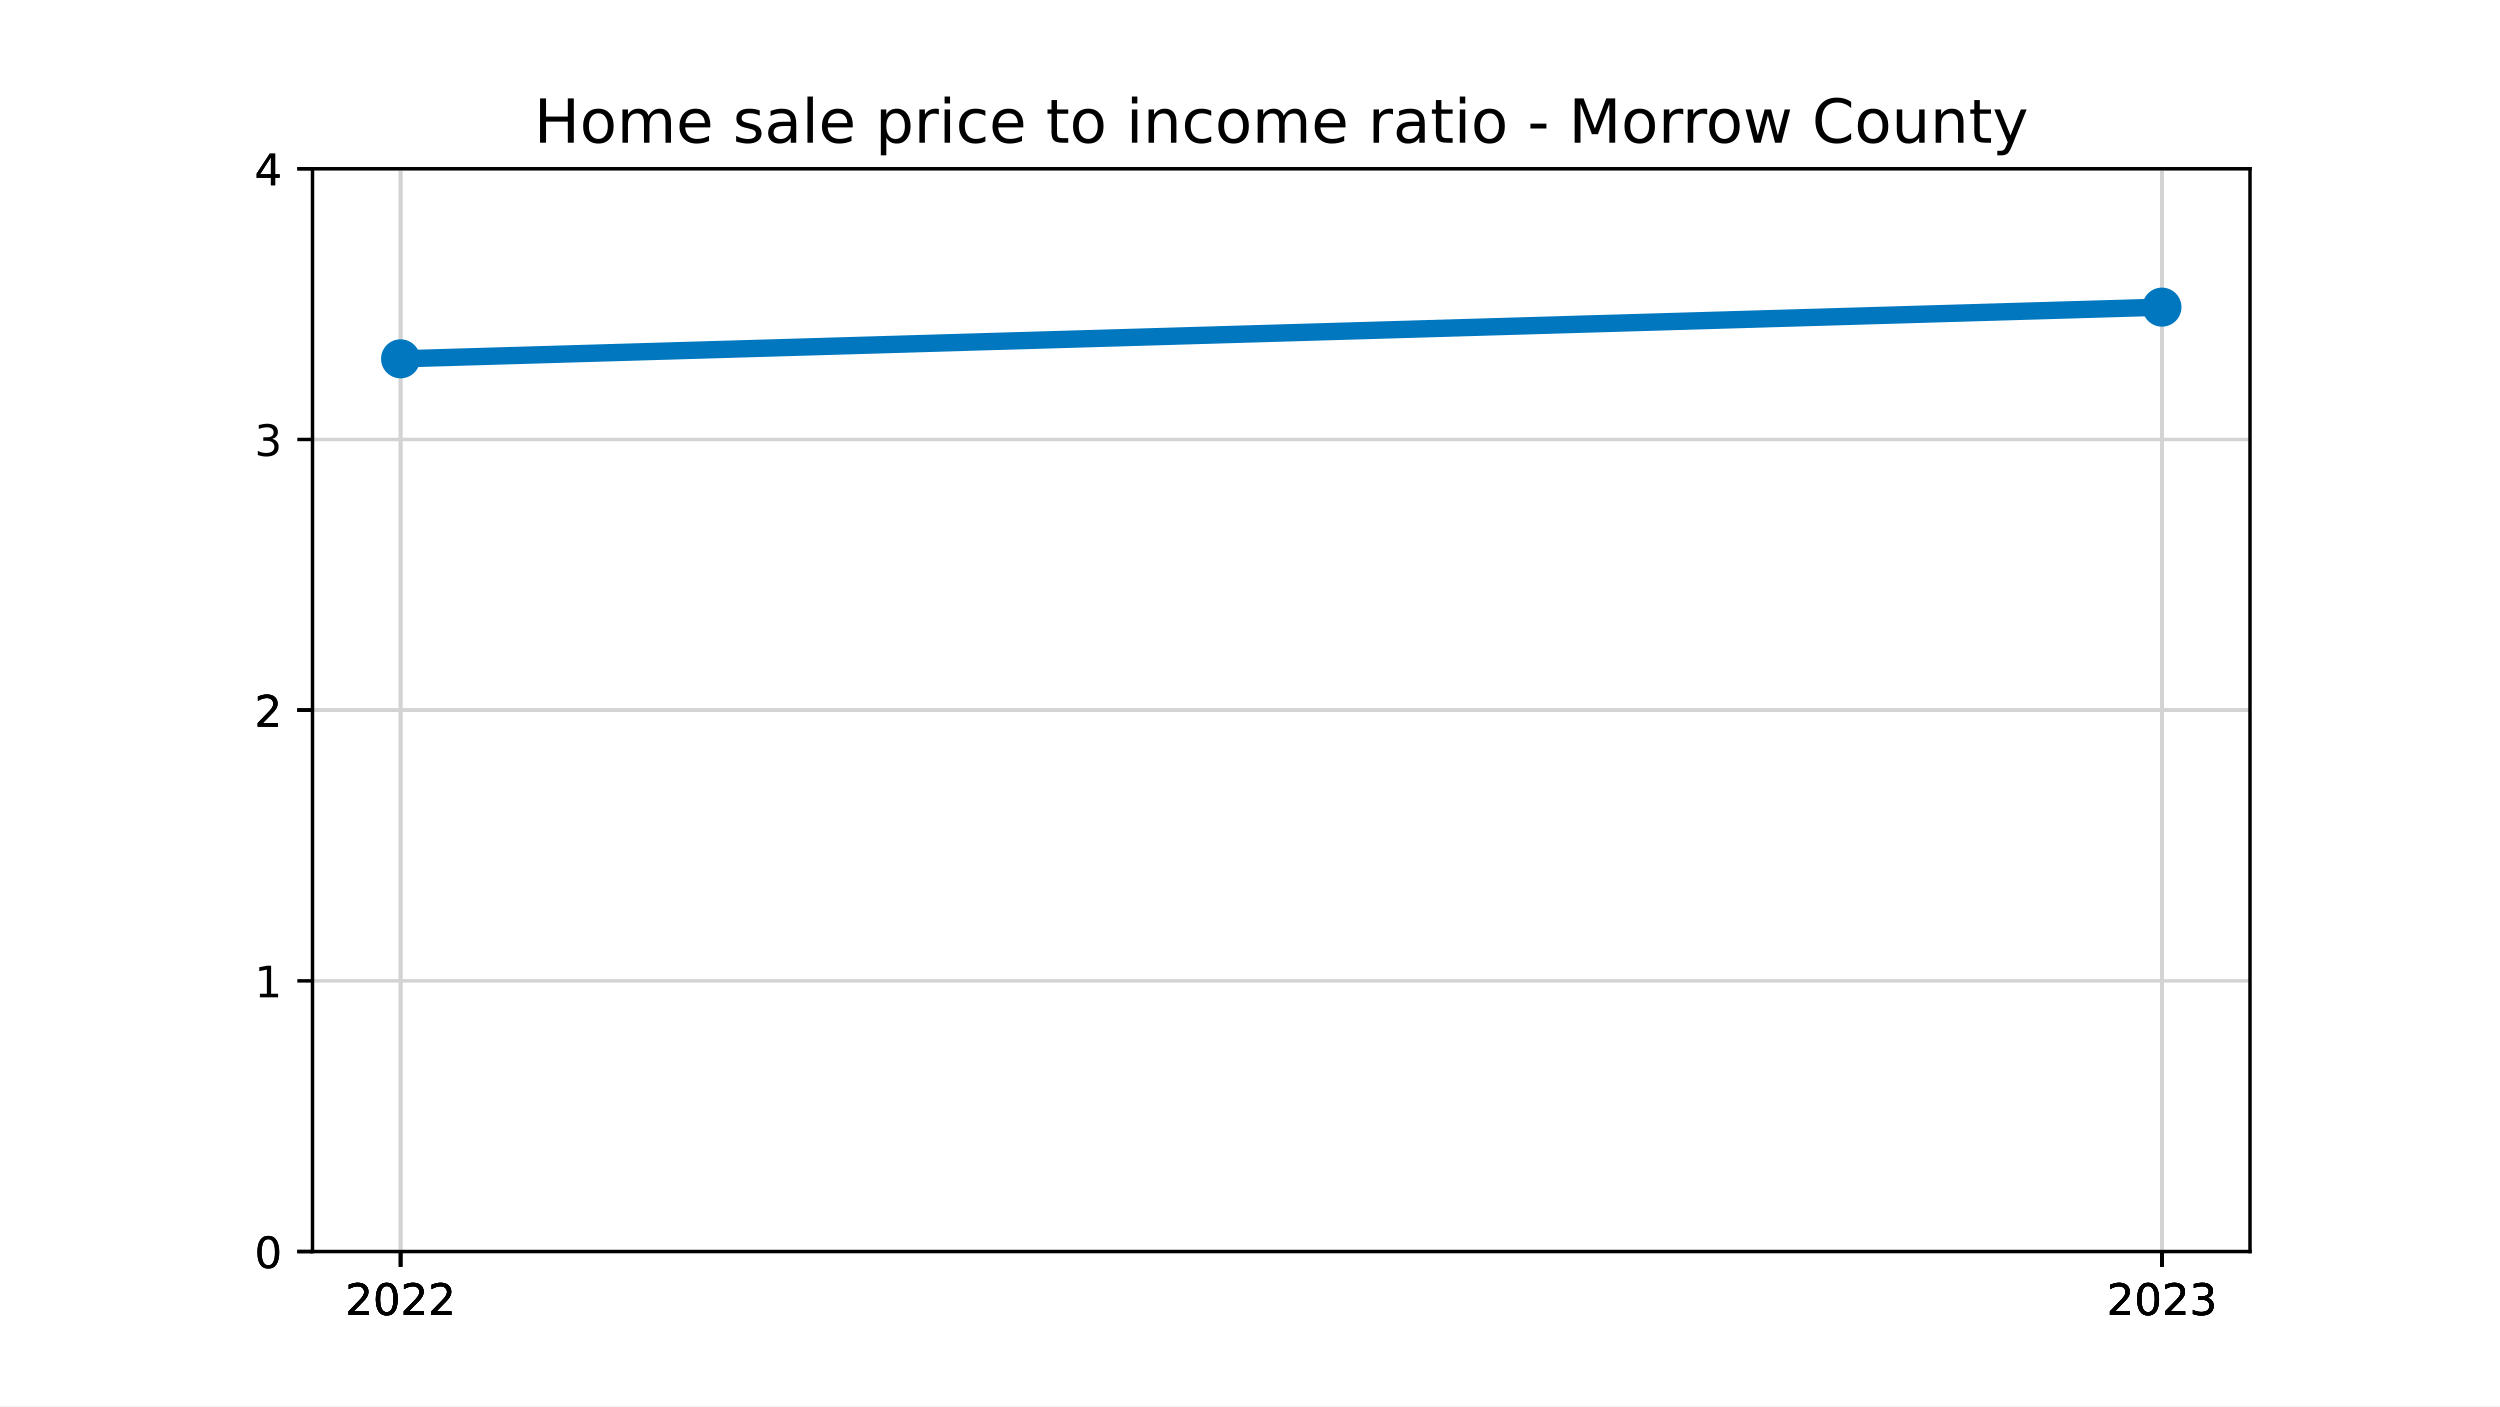
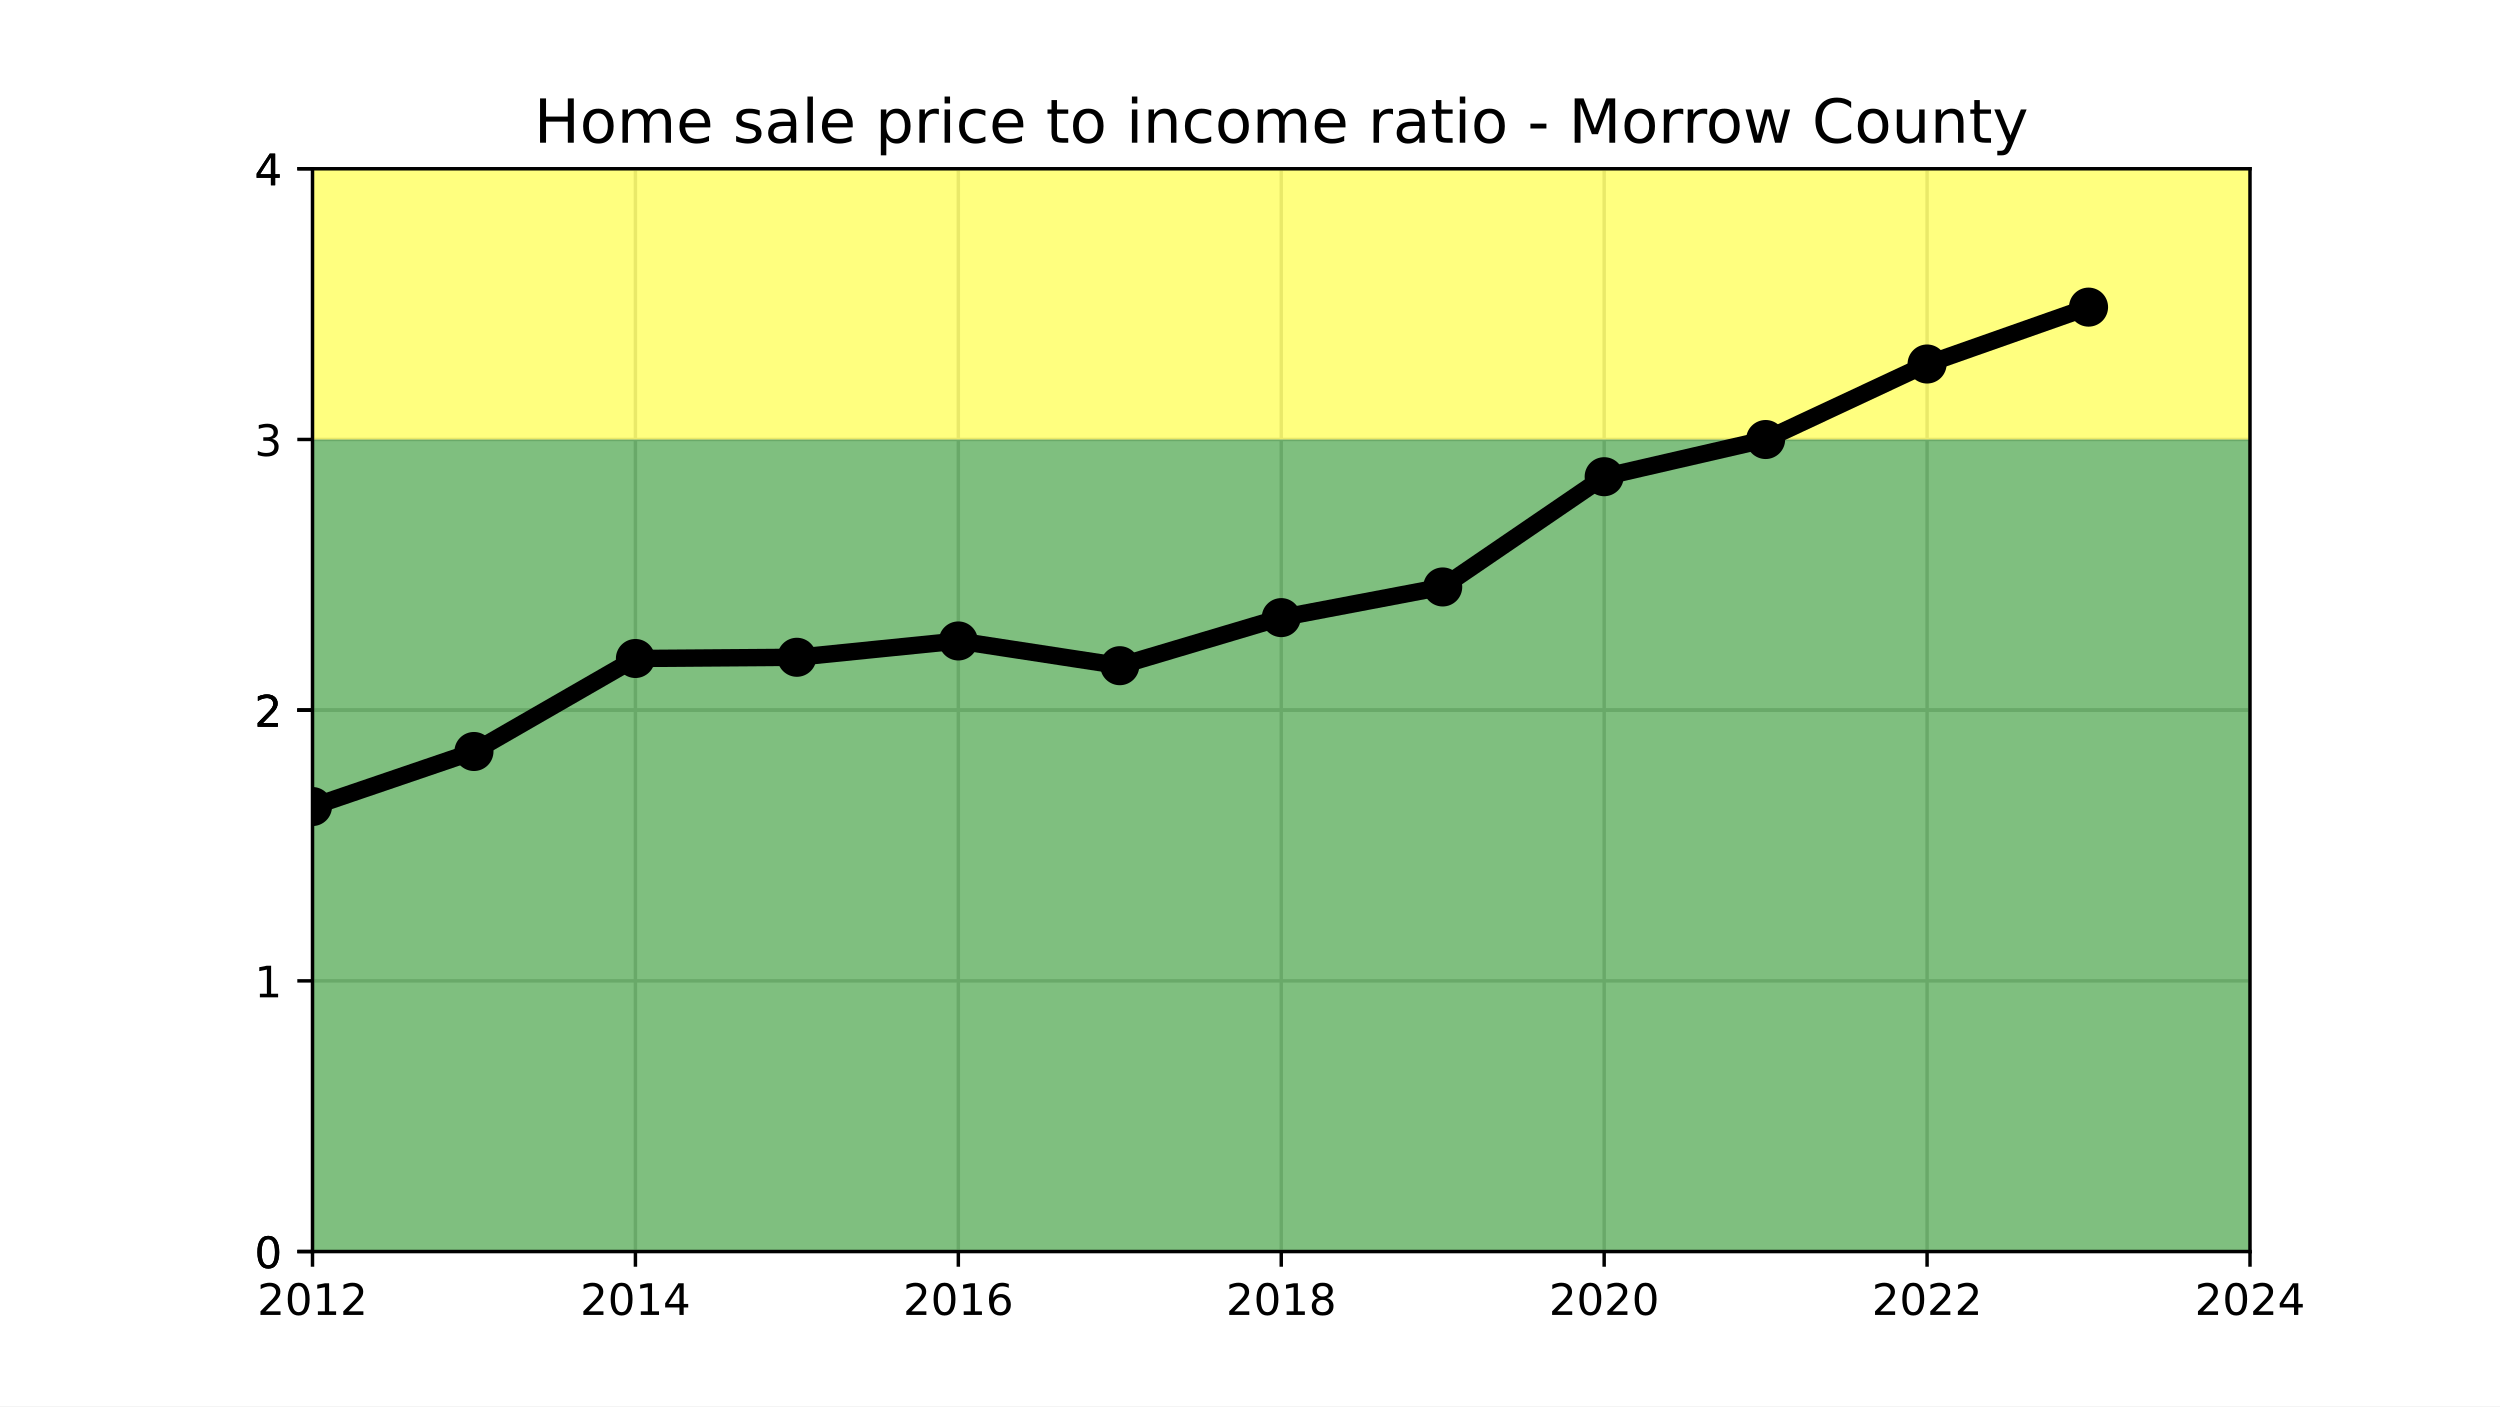
<svg xmlns="http://www.w3.org/2000/svg" xmlns:xlink="http://www.w3.org/1999/xlink" width="576pt" height="324pt" viewBox="0 0 576 324" version="1.1">
  <defs>
    <style type="text/css">*{stroke-linejoin: round; stroke-linecap: butt}</style>
  </defs>
  <g id="figure_1">
    <g id="patch_1">
      <path d="M 0 324  L 576 324  L 576 0  L 0 0  z " style="fill: #ffffff" />
    </g>
    <g id="axes_1">
      <g id="patch_2">
        <path d="M 72 288.36  L 518.4 288.36  L 518.4 38.88  L 72 38.88  z " style="fill: #ffffff" />
      </g>
      <g id="matplotlib.axis_1">
        <g id="xtick_1">
          <g id="line2d_1">
-             <path d="M 92.291 288.36  L 92.291 38.88  " clip-path="url(#p70e490a9c7)" style="fill: none; stroke: #d3d3d3; stroke-width: 0.8; stroke-linecap: square" />
+             <path d="M 72 288.36  L 72 38.88  " clip-path="url(#p64c74c448a)" style="fill: none; stroke: #d3d3d3; stroke-width: 0.8; stroke-linecap: square" />
          </g>
          <g id="line2d_2">
            <defs>
-               <path id="m6958d5661b" d="M 0 0  L 0 3.5  " style="stroke: #000000; stroke-width: 0.8" />
+               <path id="m4a37ab1727" d="M 0 0  L 0 3.5  " style="stroke: #000000; stroke-width: 0.8" />
            </defs>
            <g>
-               <use xlink:href="#m6958d5661b" x="92.291" y="288.36" style="stroke: #000000; stroke-width: 0.8" />
+               <use xlink:href="#m4a37ab1727" x="72" y="288.36" style="stroke: #000000; stroke-width: 0.8" />
            </g>
          </g>
          <g id="text_1">
-             <g transform="translate(79.56591 302.9584) scale(0.1 -0.1)">
+             <g transform="translate(59.275 302.9584) scale(0.1 -0.1)">
              <defs>
                <path id="DejaVuSans-32" d="M 1228 531  L 3431 531  L 3431 0  L 469 0  L 469 531  Q 828 903 1448 1529  Q 2069 2156 2228 2338  Q 2531 2678 2651 2914  Q 2772 3150 2772 3378  Q 2772 3750 2511 3984  Q 2250 4219 1831 4219  Q 1534 4219 1204 4116  Q 875 4013 500 3803  L 500 4441  Q 881 4594 1212 4672  Q 1544 4750 1819 4750  Q 2544 4750 2975 4387  Q 3406 4025 3406 3419  Q 3406 3131 3298 2873  Q 3191 2616 2906 2266  Q 2828 2175 2409 1742  Q 1991 1309 1228 531  z " transform="scale(0.015625)" />
                <path id="DejaVuSans-30" d="M 2034 4250  Q 1547 4250 1301 3770  Q 1056 3291 1056 2328  Q 1056 1369 1301 889  Q 1547 409 2034 409  Q 2525 409 2770 889  Q 3016 1369 3016 2328  Q 3016 3291 2770 3770  Q 2525 4250 2034 4250  z M 2034 4750  Q 2819 4750 3233 4129  Q 3647 3509 3647 2328  Q 3647 1150 3233 529  Q 2819 -91 2034 -91  Q 1250 -91 836 529  Q 422 1150 422 2328  Q 422 3509 836 4129  Q 1250 4750 2034 4750  z " transform="scale(0.015625)" />
+                 <path id="DejaVuSans-31" d="M 794 531  L 1825 531  L 1825 4091  L 703 3866  L 703 4441  L 1819 4666  L 2450 4666  L 2450 531  L 3481 531  L 3481 0  L 794 0  L 794 531  z " transform="scale(0.015625)" />
              </defs>
+               <use xlink:href="#DejaVuSans-32" />
+               <use xlink:href="#DejaVuSans-30" x="63.623" />
+               <use xlink:href="#DejaVuSans-31" x="127.246" />
+               <use xlink:href="#DejaVuSans-32" x="190.869" />
+             </g>
+           </g>
+         </g>
+         <g id="xtick_2">
+           <g id="line2d_3">
+             <path d="M 146.4 288.36  L 146.4 38.88  " clip-path="url(#p64c74c448a)" style="fill: none; stroke: #d3d3d3; stroke-width: 0.8; stroke-linecap: square" />
+           </g>
+           <g id="line2d_4">
+             <g>
+               <use xlink:href="#m4a37ab1727" x="146.4" y="288.36" style="stroke: #000000; stroke-width: 0.8" />
+             </g>
+           </g>
+           <g id="text_2">
+             <g transform="translate(133.675 302.9584) scale(0.1 -0.1)">
+               <defs>
+                 <path id="DejaVuSans-34" d="M 2419 4116  L 825 1625  L 2419 1625  L 2419 4116  z M 2253 4666  L 3047 4666  L 3047 1625  L 3713 1625  L 3713 1100  L 3047 1100  L 3047 0  L 2419 0  L 2419 1100  L 313 1100  L 313 1709  L 2253 4666  z " transform="scale(0.015625)" />
+               </defs>
+               <use xlink:href="#DejaVuSans-32" />
+               <use xlink:href="#DejaVuSans-30" x="63.623" />
+               <use xlink:href="#DejaVuSans-31" x="127.246" />
+               <use xlink:href="#DejaVuSans-34" x="190.869" />
+             </g>
+           </g>
+         </g>
+         <g id="xtick_3">
+           <g id="line2d_5">
+             <path d="M 220.8 288.36  L 220.8 38.88  " clip-path="url(#p64c74c448a)" style="fill: none; stroke: #d3d3d3; stroke-width: 0.8; stroke-linecap: square" />
+           </g>
+           <g id="line2d_6">
+             <g>
+               <use xlink:href="#m4a37ab1727" x="220.8" y="288.36" style="stroke: #000000; stroke-width: 0.8" />
+             </g>
+           </g>
+           <g id="text_3">
+             <g transform="translate(208.075 302.9584) scale(0.1 -0.1)">
+               <defs>
+                 <path id="DejaVuSans-36" d="M 2113 2584  Q 1688 2584 1439 2293  Q 1191 2003 1191 1497  Q 1191 994 1439 701  Q 1688 409 2113 409  Q 2538 409 2786 701  Q 3034 994 3034 1497  Q 3034 2003 2786 2293  Q 2538 2584 2113 2584  z M 3366 4563  L 3366 3988  Q 3128 4100 2886 4159  Q 2644 4219 2406 4219  Q 1781 4219 1451 3797  Q 1122 3375 1075 2522  Q 1259 2794 1537 2939  Q 1816 3084 2150 3084  Q 2853 3084 3261 2657  Q 3669 2231 3669 1497  Q 3669 778 3244 343  Q 2819 -91 2113 -91  Q 1303 -91 875 529  Q 447 1150 447 2328  Q 447 3434 972 4092  Q 1497 4750 2381 4750  Q 2619 4750 2861 4703  Q 3103 4656 3366 4563  z " transform="scale(0.015625)" />
+               </defs>
+               <use xlink:href="#DejaVuSans-32" />
+               <use xlink:href="#DejaVuSans-30" x="63.623" />
+               <use xlink:href="#DejaVuSans-31" x="127.246" />
+               <use xlink:href="#DejaVuSans-36" x="190.869" />
+             </g>
+           </g>
+         </g>
+         <g id="xtick_4">
+           <g id="line2d_7">
+             <path d="M 295.2 288.36  L 295.2 38.88  " clip-path="url(#p64c74c448a)" style="fill: none; stroke: #d3d3d3; stroke-width: 0.8; stroke-linecap: square" />
+           </g>
+           <g id="line2d_8">
+             <g>
+               <use xlink:href="#m4a37ab1727" x="295.2" y="288.36" style="stroke: #000000; stroke-width: 0.8" />
+             </g>
+           </g>
+           <g id="text_4">
+             <g transform="translate(282.475 302.9584) scale(0.1 -0.1)">
+               <defs>
+                 <path id="DejaVuSans-38" d="M 2034 2216  Q 1584 2216 1326 1975  Q 1069 1734 1069 1313  Q 1069 891 1326 650  Q 1584 409 2034 409  Q 2484 409 2743 651  Q 3003 894 3003 1313  Q 3003 1734 2745 1975  Q 2488 2216 2034 2216  z M 1403 2484  Q 997 2584 770 2862  Q 544 3141 544 3541  Q 544 4100 942 4425  Q 1341 4750 2034 4750  Q 2731 4750 3128 4425  Q 3525 4100 3525 3541  Q 3525 3141 3298 2862  Q 3072 2584 2669 2484  Q 3125 2378 3379 2068  Q 3634 1759 3634 1313  Q 3634 634 3220 271  Q 2806 -91 2034 -91  Q 1263 -91 848 271  Q 434 634 434 1313  Q 434 1759 690 2068  Q 947 2378 1403 2484  z M 1172 3481  Q 1172 3119 1398 2916  Q 1625 2713 2034 2713  Q 2441 2713 2670 2916  Q 2900 3119 2900 3481  Q 2900 3844 2670 4047  Q 2441 4250 2034 4250  Q 1625 4250 1398 4047  Q 1172 3844 1172 3481  z " transform="scale(0.015625)" />
+               </defs>
+               <use xlink:href="#DejaVuSans-32" />
+               <use xlink:href="#DejaVuSans-30" x="63.623" />
+               <use xlink:href="#DejaVuSans-31" x="127.246" />
+               <use xlink:href="#DejaVuSans-38" x="190.869" />
+             </g>
+           </g>
+         </g>
+         <g id="xtick_5">
+           <g id="line2d_9">
+             <path d="M 369.6 288.36  L 369.6 38.88  " clip-path="url(#p64c74c448a)" style="fill: none; stroke: #d3d3d3; stroke-width: 0.8; stroke-linecap: square" />
+           </g>
+           <g id="line2d_10">
+             <g>
+               <use xlink:href="#m4a37ab1727" x="369.6" y="288.36" style="stroke: #000000; stroke-width: 0.8" />
+             </g>
+           </g>
+           <g id="text_5">
+             <g transform="translate(356.875 302.9584) scale(0.1 -0.1)">
+               <use xlink:href="#DejaVuSans-32" />
+               <use xlink:href="#DejaVuSans-30" x="63.623" />
+               <use xlink:href="#DejaVuSans-32" x="127.246" />
+               <use xlink:href="#DejaVuSans-30" x="190.869" />
+             </g>
+           </g>
+         </g>
+         <g id="xtick_6">
+           <g id="line2d_11">
+             <path d="M 444 288.36  L 444 38.88  " clip-path="url(#p64c74c448a)" style="fill: none; stroke: #d3d3d3; stroke-width: 0.8; stroke-linecap: square" />
+           </g>
+           <g id="line2d_12">
+             <g>
+               <use xlink:href="#m4a37ab1727" x="444" y="288.36" style="stroke: #000000; stroke-width: 0.8" />
+             </g>
+           </g>
+           <g id="text_6">
+             <g transform="translate(431.275 302.9584) scale(0.1 -0.1)">
              <use xlink:href="#DejaVuSans-32" />
              <use xlink:href="#DejaVuSans-30" x="63.623" />
              <use xlink:href="#DejaVuSans-32" x="127.246" />
              <use xlink:href="#DejaVuSans-32" x="190.869" />
            </g>
          </g>
        </g>
-         <g id="xtick_2">
-           <g id="line2d_3">
-             <path d="M 92.291 288.36  L 92.291 38.88  " clip-path="url(#p70e490a9c7)" style="fill: none; stroke: #d3d3d3; stroke-width: 0.8; stroke-linecap: square" />
-           </g>
-           <g id="line2d_4">
-             <g>
-               <use xlink:href="#m6958d5661b" x="92.291" y="288.36" style="stroke: #000000; stroke-width: 0.8" />
-             </g>
-           </g>
-           <g id="text_2">
-             <g transform="translate(79.56591 302.9584) scale(0.1 -0.1)">
+         <g id="xtick_7">
+           <g id="line2d_13">
+             <path d="M 518.4 288.36  L 518.4 38.88  " clip-path="url(#p64c74c448a)" style="fill: none; stroke: #d3d3d3; stroke-width: 0.8; stroke-linecap: square" />
+           </g>
+           <g id="line2d_14">
+             <g>
+               <use xlink:href="#m4a37ab1727" x="518.4" y="288.36" style="stroke: #000000; stroke-width: 0.8" />
+             </g>
+           </g>
+           <g id="text_7">
+             <g transform="translate(505.675 302.9584) scale(0.1 -0.1)">
              <use xlink:href="#DejaVuSans-32" />
              <use xlink:href="#DejaVuSans-30" x="63.623" />
              <use xlink:href="#DejaVuSans-32" x="127.246" />
-               <use xlink:href="#DejaVuSans-32" x="190.869" />
-             </g>
-           </g>
-         </g>
-         <g id="xtick_3">
-           <g id="line2d_5">
-             <path d="M 92.291 288.36  L 92.291 38.88  " clip-path="url(#p70e490a9c7)" style="fill: none; stroke: #d3d3d3; stroke-width: 0.8; stroke-linecap: square" />
-           </g>
-           <g id="line2d_6">
-             <g>
-               <use xlink:href="#m6958d5661b" x="92.291" y="288.36" style="stroke: #000000; stroke-width: 0.8" />
-             </g>
-           </g>
-           <g id="text_3">
-             <g transform="translate(79.56591 302.9584) scale(0.1 -0.1)">
-               <use xlink:href="#DejaVuSans-32" />
-               <use xlink:href="#DejaVuSans-30" x="63.623" />
-               <use xlink:href="#DejaVuSans-32" x="127.246" />
-               <use xlink:href="#DejaVuSans-32" x="190.869" />
-             </g>
-           </g>
-         </g>
-         <g id="xtick_4">
-           <g id="line2d_7">
-             <path d="M 92.291 288.36  L 92.291 38.88  " clip-path="url(#p70e490a9c7)" style="fill: none; stroke: #d3d3d3; stroke-width: 0.8; stroke-linecap: square" />
-           </g>
-           <g id="line2d_8">
-             <g>
-               <use xlink:href="#m6958d5661b" x="92.291" y="288.36" style="stroke: #000000; stroke-width: 0.8" />
-             </g>
-           </g>
-           <g id="text_4">
-             <g transform="translate(79.56591 302.9584) scale(0.1 -0.1)">
-               <use xlink:href="#DejaVuSans-32" />
-               <use xlink:href="#DejaVuSans-30" x="63.623" />
-               <use xlink:href="#DejaVuSans-32" x="127.246" />
-               <use xlink:href="#DejaVuSans-32" x="190.869" />
-             </g>
-           </g>
-         </g>
-         <g id="xtick_5">
-           <g id="line2d_9">
-             <path d="M 498.109 288.36  L 498.109 38.88  " clip-path="url(#p70e490a9c7)" style="fill: none; stroke: #d3d3d3; stroke-width: 0.8; stroke-linecap: square" />
-           </g>
-           <g id="line2d_10">
-             <g>
-               <use xlink:href="#m6958d5661b" x="498.109" y="288.36" style="stroke: #000000; stroke-width: 0.8" />
-             </g>
-           </g>
-           <g id="text_5">
-             <g transform="translate(485.3841 302.9584) scale(0.1 -0.1)">
+               <use xlink:href="#DejaVuSans-34" x="190.869" />
+             </g>
+           </g>
+         </g>
+       </g>
+       <g id="matplotlib.axis_2">
+         <g id="ytick_1">
+           <g id="line2d_15">
+             <path d="M 72 288.36  L 518.4 288.36  " clip-path="url(#p64c74c448a)" style="fill: none; stroke: #d3d3d3; stroke-width: 0.8; stroke-linecap: square" />
+           </g>
+           <g id="line2d_16">
+             <defs>
+               <path id="m2f81e696f7" d="M 0 0  L -3.5 0  " style="stroke: #000000; stroke-width: 0.8" />
+             </defs>
+             <g>
+               <use xlink:href="#m2f81e696f7" x="72" y="288.36" style="stroke: #000000; stroke-width: 0.8" />
+             </g>
+           </g>
+           <g id="text_8">
+             <g transform="translate(58.6375 292.1592) scale(0.1 -0.1)">
+               <use xlink:href="#DejaVuSans-30" />
+             </g>
+           </g>
+         </g>
+         <g id="ytick_2">
+           <g id="line2d_17">
+             <path d="M 72 288.36  L 518.4 288.36  " clip-path="url(#p64c74c448a)" style="fill: none; stroke: #d3d3d3; stroke-width: 0.8; stroke-linecap: square" />
+           </g>
+           <g id="line2d_18">
+             <g>
+               <use xlink:href="#m2f81e696f7" x="72" y="288.36" style="stroke: #000000; stroke-width: 0.8" />
+             </g>
+           </g>
+           <g id="text_9">
+             <g transform="translate(58.6375 292.1592) scale(0.1 -0.1)">
+               <use xlink:href="#DejaVuSans-30" />
+             </g>
+           </g>
+         </g>
+         <g id="ytick_3">
+           <g id="line2d_19">
+             <path d="M 72 225.99  L 518.4 225.99  " clip-path="url(#p64c74c448a)" style="fill: none; stroke: #d3d3d3; stroke-width: 0.8; stroke-linecap: square" />
+           </g>
+           <g id="line2d_20">
+             <g>
+               <use xlink:href="#m2f81e696f7" x="72" y="225.99" style="stroke: #000000; stroke-width: 0.8" />
+             </g>
+           </g>
+           <g id="text_10">
+             <g transform="translate(58.6375 229.7892) scale(0.1 -0.1)">
+               <use xlink:href="#DejaVuSans-31" />
+             </g>
+           </g>
+         </g>
+         <g id="ytick_4">
+           <g id="line2d_21">
+             <path d="M 72 163.62  L 518.4 163.62  " clip-path="url(#p64c74c448a)" style="fill: none; stroke: #d3d3d3; stroke-width: 0.8; stroke-linecap: square" />
+           </g>
+           <g id="line2d_22">
+             <g>
+               <use xlink:href="#m2f81e696f7" x="72" y="163.62" style="stroke: #000000; stroke-width: 0.8" />
+             </g>
+           </g>
+           <g id="text_11">
+             <g transform="translate(58.6375 167.4192) scale(0.1 -0.1)">
+               <use xlink:href="#DejaVuSans-32" />
+             </g>
+           </g>
+         </g>
+         <g id="ytick_5">
+           <g id="line2d_23">
+             <path d="M 72 163.62  L 518.4 163.62  " clip-path="url(#p64c74c448a)" style="fill: none; stroke: #d3d3d3; stroke-width: 0.8; stroke-linecap: square" />
+           </g>
+           <g id="line2d_24">
+             <g>
+               <use xlink:href="#m2f81e696f7" x="72" y="163.62" style="stroke: #000000; stroke-width: 0.8" />
+             </g>
+           </g>
+           <g id="text_12">
+             <g transform="translate(58.6375 167.4192) scale(0.1 -0.1)">
+               <use xlink:href="#DejaVuSans-32" />
+             </g>
+           </g>
+         </g>
+         <g id="ytick_6">
+           <g id="line2d_25">
+             <path d="M 72 163.62  L 518.4 163.62  " clip-path="url(#p64c74c448a)" style="fill: none; stroke: #d3d3d3; stroke-width: 0.8; stroke-linecap: square" />
+           </g>
+           <g id="line2d_26">
+             <g>
+               <use xlink:href="#m2f81e696f7" x="72" y="163.62" style="stroke: #000000; stroke-width: 0.8" />
+             </g>
+           </g>
+           <g id="text_13">
+             <g transform="translate(58.6375 167.4192) scale(0.1 -0.1)">
+               <use xlink:href="#DejaVuSans-32" />
+             </g>
+           </g>
+         </g>
+         <g id="ytick_7">
+           <g id="line2d_27">
+             <path d="M 72 101.25  L 518.4 101.25  " clip-path="url(#p64c74c448a)" style="fill: none; stroke: #d3d3d3; stroke-width: 0.8; stroke-linecap: square" />
+           </g>
+           <g id="line2d_28">
+             <g>
+               <use xlink:href="#m2f81e696f7" x="72" y="101.25" style="stroke: #000000; stroke-width: 0.8" />
+             </g>
+           </g>
+           <g id="text_14">
+             <g transform="translate(58.6375 105.0492) scale(0.1 -0.1)">
              <defs>
                <path id="DejaVuSans-33" d="M 2597 2516  Q 3050 2419 3304 2112  Q 3559 1806 3559 1356  Q 3559 666 3084 287  Q 2609 -91 1734 -91  Q 1441 -91 1130 -33  Q 819 25 488 141  L 488 750  Q 750 597 1062 519  Q 1375 441 1716 441  Q 2309 441 2620 675  Q 2931 909 2931 1356  Q 2931 1769 2642 2001  Q 2353 2234 1838 2234  L 1294 2234  L 1294 2753  L 1863 2753  Q 2328 2753 2575 2939  Q 2822 3125 2822 3475  Q 2822 3834 2567 4026  Q 2313 4219 1838 4219  Q 1578 4219 1281 4162  Q 984 4106 628 3988  L 628 4550  Q 988 4650 1302 4700  Q 1616 4750 1894 4750  Q 2613 4750 3031 4423  Q 3450 4097 3450 3541  Q 3450 3153 3228 2886  Q 3006 2619 2597 2516  z " transform="scale(0.015625)" />
              </defs>
-               <use xlink:href="#DejaVuSans-32" />
-               <use xlink:href="#DejaVuSans-30" x="63.623" />
-               <use xlink:href="#DejaVuSans-32" x="127.246" />
-               <use xlink:href="#DejaVuSans-33" x="190.869" />
-             </g>
-           </g>
-         </g>
-         <g id="xtick_6">
-           <g id="line2d_11">
-             <path d="M 498.109 288.36  L 498.109 38.88  " clip-path="url(#p70e490a9c7)" style="fill: none; stroke: #d3d3d3; stroke-width: 0.8; stroke-linecap: square" />
-           </g>
-           <g id="line2d_12">
-             <g>
-               <use xlink:href="#m6958d5661b" x="498.109" y="288.36" style="stroke: #000000; stroke-width: 0.8" />
-             </g>
-           </g>
-           <g id="text_6">
-             <g transform="translate(485.3841 302.9584) scale(0.1 -0.1)">
-               <use xlink:href="#DejaVuSans-32" />
-               <use xlink:href="#DejaVuSans-30" x="63.623" />
-               <use xlink:href="#DejaVuSans-32" x="127.246" />
-               <use xlink:href="#DejaVuSans-33" x="190.869" />
-             </g>
-           </g>
-         </g>
-         <g id="xtick_7">
-           <g id="line2d_13">
-             <path d="M 498.109 288.36  L 498.109 38.88  " clip-path="url(#p70e490a9c7)" style="fill: none; stroke: #d3d3d3; stroke-width: 0.8; stroke-linecap: square" />
-           </g>
-           <g id="line2d_14">
-             <g>
-               <use xlink:href="#m6958d5661b" x="498.109" y="288.36" style="stroke: #000000; stroke-width: 0.8" />
-             </g>
-           </g>
-           <g id="text_7">
-             <g transform="translate(485.3841 302.9584) scale(0.1 -0.1)">
-               <use xlink:href="#DejaVuSans-32" />
-               <use xlink:href="#DejaVuSans-30" x="63.623" />
-               <use xlink:href="#DejaVuSans-32" x="127.246" />
-               <use xlink:href="#DejaVuSans-33" x="190.869" />
-             </g>
-           </g>
-         </g>
-         <g id="xtick_8">
-           <g id="line2d_15">
-             <path d="M 498.109 288.36  L 498.109 38.88  " clip-path="url(#p70e490a9c7)" style="fill: none; stroke: #d3d3d3; stroke-width: 0.8; stroke-linecap: square" />
-           </g>
-           <g id="line2d_16">
-             <g>
-               <use xlink:href="#m6958d5661b" x="498.109" y="288.36" style="stroke: #000000; stroke-width: 0.8" />
-             </g>
-           </g>
-           <g id="text_8">
-             <g transform="translate(485.3841 302.9584) scale(0.1 -0.1)">
-               <use xlink:href="#DejaVuSans-32" />
-               <use xlink:href="#DejaVuSans-30" x="63.623" />
-               <use xlink:href="#DejaVuSans-32" x="127.246" />
-               <use xlink:href="#DejaVuSans-33" x="190.869" />
-             </g>
-           </g>
-         </g>
-       </g>
-       <g id="matplotlib.axis_2">
-         <g id="ytick_1">
-           <g id="line2d_17">
-             <path d="M 72 288.36  L 518.4 288.36  " clip-path="url(#p70e490a9c7)" style="fill: none; stroke: #d3d3d3; stroke-width: 0.8; stroke-linecap: square" />
-           </g>
-           <g id="line2d_18">
-             <defs>
-               <path id="m195779fd6b" d="M 0 0  L -3.5 0  " style="stroke: #000000; stroke-width: 0.8" />
-             </defs>
-             <g>
-               <use xlink:href="#m195779fd6b" x="72" y="288.36" style="stroke: #000000; stroke-width: 0.8" />
-             </g>
-           </g>
-           <g id="text_9">
-             <g transform="translate(58.6375 292.1592) scale(0.1 -0.1)">
-               <use xlink:href="#DejaVuSans-30" />
-             </g>
-           </g>
-         </g>
-         <g id="ytick_2">
-           <g id="line2d_19">
-             <path d="M 72 288.36  L 518.4 288.36  " clip-path="url(#p70e490a9c7)" style="fill: none; stroke: #d3d3d3; stroke-width: 0.8; stroke-linecap: square" />
-           </g>
-           <g id="line2d_20">
-             <g>
-               <use xlink:href="#m195779fd6b" x="72" y="288.36" style="stroke: #000000; stroke-width: 0.8" />
-             </g>
-           </g>
-           <g id="text_10">
-             <g transform="translate(58.6375 292.1592) scale(0.1 -0.1)">
-               <use xlink:href="#DejaVuSans-30" />
-             </g>
-           </g>
-         </g>
-         <g id="ytick_3">
-           <g id="line2d_21">
-             <path d="M 72 225.99  L 518.4 225.99  " clip-path="url(#p70e490a9c7)" style="fill: none; stroke: #d3d3d3; stroke-width: 0.8; stroke-linecap: square" />
-           </g>
-           <g id="line2d_22">
-             <g>
-               <use xlink:href="#m195779fd6b" x="72" y="225.99" style="stroke: #000000; stroke-width: 0.8" />
-             </g>
-           </g>
-           <g id="text_11">
-             <g transform="translate(58.6375 229.7892) scale(0.1 -0.1)">
-               <defs>
-                 <path id="DejaVuSans-31" d="M 794 531  L 1825 531  L 1825 4091  L 703 3866  L 703 4441  L 1819 4666  L 2450 4666  L 2450 531  L 3481 531  L 3481 0  L 794 0  L 794 531  z " transform="scale(0.015625)" />
-               </defs>
-               <use xlink:href="#DejaVuSans-31" />
-             </g>
-           </g>
-         </g>
-         <g id="ytick_4">
-           <g id="line2d_23">
-             <path d="M 72 163.62  L 518.4 163.62  " clip-path="url(#p70e490a9c7)" style="fill: none; stroke: #d3d3d3; stroke-width: 0.8; stroke-linecap: square" />
-           </g>
-           <g id="line2d_24">
-             <g>
-               <use xlink:href="#m195779fd6b" x="72" y="163.62" style="stroke: #000000; stroke-width: 0.8" />
-             </g>
-           </g>
-           <g id="text_12">
-             <g transform="translate(58.6375 167.4192) scale(0.1 -0.1)">
-               <use xlink:href="#DejaVuSans-32" />
-             </g>
-           </g>
-         </g>
-         <g id="ytick_5">
-           <g id="line2d_25">
-             <path d="M 72 163.62  L 518.4 163.62  " clip-path="url(#p70e490a9c7)" style="fill: none; stroke: #d3d3d3; stroke-width: 0.8; stroke-linecap: square" />
-           </g>
-           <g id="line2d_26">
-             <g>
-               <use xlink:href="#m195779fd6b" x="72" y="163.62" style="stroke: #000000; stroke-width: 0.8" />
-             </g>
-           </g>
-           <g id="text_13">
-             <g transform="translate(58.6375 167.4192) scale(0.1 -0.1)">
-               <use xlink:href="#DejaVuSans-32" />
-             </g>
-           </g>
-         </g>
-         <g id="ytick_6">
-           <g id="line2d_27">
-             <path d="M 72 163.62  L 518.4 163.62  " clip-path="url(#p70e490a9c7)" style="fill: none; stroke: #d3d3d3; stroke-width: 0.8; stroke-linecap: square" />
-           </g>
-           <g id="line2d_28">
-             <g>
-               <use xlink:href="#m195779fd6b" x="72" y="163.62" style="stroke: #000000; stroke-width: 0.8" />
-             </g>
-           </g>
-           <g id="text_14">
-             <g transform="translate(58.6375 167.4192) scale(0.1 -0.1)">
-               <use xlink:href="#DejaVuSans-32" />
-             </g>
-           </g>
-         </g>
-         <g id="ytick_7">
+               <use xlink:href="#DejaVuSans-33" />
+             </g>
+           </g>
+         </g>
+         <g id="ytick_8">
          <g id="line2d_29">
-             <path d="M 72 101.25  L 518.4 101.25  " clip-path="url(#p70e490a9c7)" style="fill: none; stroke: #d3d3d3; stroke-width: 0.8; stroke-linecap: square" />
+             <path d="M 72 38.88  L 518.4 38.88  " clip-path="url(#p64c74c448a)" style="fill: none; stroke: #d3d3d3; stroke-width: 0.8; stroke-linecap: square" />
          </g>
          <g id="line2d_30">
            <g>
-               <use xlink:href="#m195779fd6b" x="72" y="101.25" style="stroke: #000000; stroke-width: 0.8" />
+               <use xlink:href="#m2f81e696f7" x="72" y="38.88" style="stroke: #000000; stroke-width: 0.8" />
            </g>
          </g>
          <g id="text_15">
-             <g transform="translate(58.6375 105.0492) scale(0.1 -0.1)">
-               <use xlink:href="#DejaVuSans-33" />
-             </g>
-           </g>
-         </g>
-         <g id="ytick_8">
+             <g transform="translate(58.6375 42.67922) scale(0.1 -0.1)">
+               <use xlink:href="#DejaVuSans-34" />
+             </g>
+           </g>
+         </g>
+         <g id="ytick_9">
          <g id="line2d_31">
-             <path d="M 72 38.88  L 518.4 38.88  " clip-path="url(#p70e490a9c7)" style="fill: none; stroke: #d3d3d3; stroke-width: 0.8; stroke-linecap: square" />
+             <path d="M 72 38.88  L 518.4 38.88  " clip-path="url(#p64c74c448a)" style="fill: none; stroke: #d3d3d3; stroke-width: 0.8; stroke-linecap: square" />
          </g>
          <g id="line2d_32">
            <g>
-               <use xlink:href="#m195779fd6b" x="72" y="38.88" style="stroke: #000000; stroke-width: 0.8" />
+               <use xlink:href="#m2f81e696f7" x="72" y="38.88" style="stroke: #000000; stroke-width: 0.8" />
            </g>
          </g>
          <g id="text_16">
            <g transform="translate(58.6375 42.67922) scale(0.1 -0.1)">
-               <defs>
-                 <path id="DejaVuSans-34" d="M 2419 4116  L 825 1625  L 2419 1625  L 2419 4116  z M 2253 4666  L 3047 4666  L 3047 1625  L 3713 1625  L 3713 1100  L 3047 1100  L 3047 0  L 2419 0  L 2419 1100  L 313 1100  L 313 1709  L 2253 4666  z " transform="scale(0.015625)" />
-               </defs>
              <use xlink:href="#DejaVuSans-34" />
            </g>
          </g>
        </g>
-         <g id="ytick_9">
-           <g id="line2d_33">
-             <path d="M 72 38.88  L 518.4 38.88  " clip-path="url(#p70e490a9c7)" style="fill: none; stroke: #d3d3d3; stroke-width: 0.8; stroke-linecap: square" />
-           </g>
-           <g id="line2d_34">
-             <g>
-               <use xlink:href="#m195779fd6b" x="72" y="38.88" style="stroke: #000000; stroke-width: 0.8" />
-             </g>
-           </g>
-           <g id="text_17">
-             <g transform="translate(58.6375 42.67922) scale(0.1 -0.1)">
-               <use xlink:href="#DejaVuSans-34" />
-             </g>
-           </g>
-         </g>
-       </g>
-       <g id="line2d_35">
-         <path d="M 92.291 82.674  L 498.109 70.762  " clip-path="url(#p70e490a9c7)" style="fill: none; stroke: #0077bf; stroke-width: 4; stroke-linecap: square" />
+       </g>
+       <g id="PolyCollection_1">
+         <path d="M 72 101.25  L 72 288.36  L 109.2 288.36  L 146.4 288.36  L 183.6 288.36  L 220.8 288.36  L 258 288.36  L 295.2 288.36  L 332.4 288.36  L 369.6 288.36  L 406.8 288.36  L 444 288.36  L 481.2 288.36  L 518.4 288.36  L 518.4 101.25  L 518.4 101.25  L 481.2 101.25  L 444 101.25  L 406.8 101.25  L 369.6 101.25  L 332.4 101.25  L 295.2 101.25  L 258 101.25  L 220.8 101.25  L 183.6 101.25  L 146.4 101.25  L 109.2 101.25  L 72 101.25  z " clip-path="url(#p64c74c448a)" style="fill: #008000; fill-opacity: 0.5" />
+       </g>
+       <g id="PolyCollection_2">
+         <path d="M 72 38.88  L 72 101.25  L 109.2 101.25  L 146.4 101.25  L 183.6 101.25  L 220.8 101.25  L 258 101.25  L 295.2 101.25  L 332.4 101.25  L 369.6 101.25  L 406.8 101.25  L 444 101.25  L 481.2 101.25  L 518.4 101.25  L 518.4 38.88  L 518.4 38.88  L 481.2 38.88  L 444 38.88  L 406.8 38.88  L 369.6 38.88  L 332.4 38.88  L 295.2 38.88  L 258 38.88  L 220.8 38.88  L 183.6 38.88  L 146.4 38.88  L 109.2 38.88  L 72 38.88  z " clip-path="url(#p64c74c448a)" style="fill: #ffff00; fill-opacity: 0.5" />
+       </g>
+       <g id="line2d_33">
+         <path d="M 72 185.828  L 109.2 173.144  L 146.4 151.717  L 183.6 151.438  L 220.8 147.677  L 258 153.377  L 295.2 142.299  L 332.4 135.235  L 369.6 109.834  L 406.8 101.265  L 444 83.868  L 481.2 70.762  " clip-path="url(#p64c74c448a)" style="fill: none; stroke: #000000; stroke-width: 4; stroke-linecap: square" />
        <defs>
-           <path id="m1c1299f793" d="M 0 4  C 1.061 4 2.078 3.579 2.828 2.828  C 3.579 2.078 4 1.061 4 0  C 4 -1.061 3.579 -2.078 2.828 -2.828  C 2.078 -3.579 1.061 -4 0 -4  C -1.061 -4 -2.078 -3.579 -2.828 -2.828  C -3.579 -2.078 -4 -1.061 -4 0  C -4 1.061 -3.579 2.078 -2.828 2.828  C -2.078 3.579 -1.061 4 0 4  z " style="stroke: #0077bf" />
+           <path id="mb3f3c7e109" d="M 0 4  C 1.061 4 2.078 3.579 2.828 2.828  C 3.579 2.078 4 1.061 4 0  C 4 -1.061 3.579 -2.078 2.828 -2.828  C 2.078 -3.579 1.061 -4 0 -4  C -1.061 -4 -2.078 -3.579 -2.828 -2.828  C -3.579 -2.078 -4 -1.061 -4 0  C -4 1.061 -3.579 2.078 -2.828 2.828  C -2.078 3.579 -1.061 4 0 4  z " style="stroke: #000000" />
        </defs>
-         <g clip-path="url(#p70e490a9c7)">
-           <use xlink:href="#m1c1299f793" x="92.291" y="82.674" style="fill: #0077bf; stroke: #0077bf" />
-           <use xlink:href="#m1c1299f793" x="498.109" y="70.762" style="fill: #0077bf; stroke: #0077bf" />
+         <g clip-path="url(#p64c74c448a)">
+           <use xlink:href="#mb3f3c7e109" x="72" y="185.828" style="stroke: #000000" />
+           <use xlink:href="#mb3f3c7e109" x="109.2" y="173.144" style="stroke: #000000" />
+           <use xlink:href="#mb3f3c7e109" x="146.4" y="151.717" style="stroke: #000000" />
+           <use xlink:href="#mb3f3c7e109" x="183.6" y="151.438" style="stroke: #000000" />
+           <use xlink:href="#mb3f3c7e109" x="220.8" y="147.677" style="stroke: #000000" />
+           <use xlink:href="#mb3f3c7e109" x="258" y="153.377" style="stroke: #000000" />
+           <use xlink:href="#mb3f3c7e109" x="295.2" y="142.299" style="stroke: #000000" />
+           <use xlink:href="#mb3f3c7e109" x="332.4" y="135.235" style="stroke: #000000" />
+           <use xlink:href="#mb3f3c7e109" x="369.6" y="109.834" style="stroke: #000000" />
+           <use xlink:href="#mb3f3c7e109" x="406.8" y="101.265" style="stroke: #000000" />
+           <use xlink:href="#mb3f3c7e109" x="444" y="83.868" style="stroke: #000000" />
+           <use xlink:href="#mb3f3c7e109" x="481.2" y="70.762" style="stroke: #000000" />
        </g>
      </g>
      <g id="patch_3">
        <path d="M 72 288.36  L 72 38.88  " style="fill: none; stroke: #000000; stroke-width: 0.8; stroke-linejoin: miter; stroke-linecap: square" />
      </g>
      <g id="patch_4">
        <path d="M 518.4 288.36  L 518.4 38.88  " style="fill: none; stroke: #000000; stroke-width: 0.8; stroke-linejoin: miter; stroke-linecap: square" />
      </g>
      <g id="patch_5">
        <path d="M 72 288.36  L 518.4 288.36  " style="fill: none; stroke: #000000; stroke-width: 0.8; stroke-linejoin: miter; stroke-linecap: square" />
      </g>
      <g id="patch_6">
        <path d="M 72 38.88  L 518.4 38.88  " style="fill: none; stroke: #000000; stroke-width: 0.8; stroke-linejoin: miter; stroke-linecap: square" />
      </g>
-       <g id="text_18">
+       <g id="text_17">
        <g transform="translate(123.0514 32.88) scale(0.14 -0.14)">
          <defs>
            <path id="DejaVuSans-48" d="M 628 4666  L 1259 4666  L 1259 2753  L 3553 2753  L 3553 4666  L 4184 4666  L 4184 0  L 3553 0  L 3553 2222  L 1259 2222  L 1259 0  L 628 0  L 628 4666  z " transform="scale(0.015625)" />
            <path id="DejaVuSans-6f" d="M 1959 3097  Q 1497 3097 1228 2736  Q 959 2375 959 1747  Q 959 1119 1226 758  Q 1494 397 1959 397  Q 2419 397 2687 759  Q 2956 1122 2956 1747  Q 2956 2369 2687 2733  Q 2419 3097 1959 3097  z M 1959 3584  Q 2709 3584 3137 3096  Q 3566 2609 3566 1747  Q 3566 888 3137 398  Q 2709 -91 1959 -91  Q 1206 -91 779 398  Q 353 888 353 1747  Q 353 2609 779 3096  Q 1206 3584 1959 3584  z " transform="scale(0.015625)" />
            <path id="DejaVuSans-6d" d="M 3328 2828  Q 3544 3216 3844 3400  Q 4144 3584 4550 3584  Q 5097 3584 5394 3201  Q 5691 2819 5691 2113  L 5691 0  L 5113 0  L 5113 2094  Q 5113 2597 4934 2840  Q 4756 3084 4391 3084  Q 3944 3084 3684 2787  Q 3425 2491 3425 1978  L 3425 0  L 2847 0  L 2847 2094  Q 2847 2600 2669 2842  Q 2491 3084 2119 3084  Q 1678 3084 1418 2786  Q 1159 2488 1159 1978  L 1159 0  L 581 0  L 581 3500  L 1159 3500  L 1159 2956  Q 1356 3278 1631 3431  Q 1906 3584 2284 3584  Q 2666 3584 2933 3390  Q 3200 3197 3328 2828  z " transform="scale(0.015625)" />
            <path id="DejaVuSans-65" d="M 3597 1894  L 3597 1613  L 953 1613  Q 991 1019 1311 708  Q 1631 397 2203 397  Q 2534 397 2845 478  Q 3156 559 3463 722  L 3463 178  Q 3153 47 2828 -22  Q 2503 -91 2169 -91  Q 1331 -91 842 396  Q 353 884 353 1716  Q 353 2575 817 3079  Q 1281 3584 2069 3584  Q 2775 3584 3186 3129  Q 3597 2675 3597 1894  z M 3022 2063  Q 3016 2534 2758 2815  Q 2500 3097 2075 3097  Q 1594 3097 1305 2825  Q 1016 2553 972 2059  L 3022 2063  z " transform="scale(0.015625)" />
            <path id="DejaVuSans-20" transform="scale(0.015625)" />
            <path id="DejaVuSans-73" d="M 2834 3397  L 2834 2853  Q 2591 2978 2328 3040  Q 2066 3103 1784 3103  Q 1356 3103 1142 2972  Q 928 2841 928 2578  Q 928 2378 1081 2264  Q 1234 2150 1697 2047  L 1894 2003  Q 2506 1872 2764 1633  Q 3022 1394 3022 966  Q 3022 478 2636 193  Q 2250 -91 1575 -91  Q 1294 -91 989 -36  Q 684 19 347 128  L 347 722  Q 666 556 975 473  Q 1284 391 1588 391  Q 1994 391 2212 530  Q 2431 669 2431 922  Q 2431 1156 2273 1281  Q 2116 1406 1581 1522  L 1381 1569  Q 847 1681 609 1914  Q 372 2147 372 2553  Q 372 3047 722 3315  Q 1072 3584 1716 3584  Q 2034 3584 2315 3537  Q 2597 3491 2834 3397  z " transform="scale(0.015625)" />
            <path id="DejaVuSans-61" d="M 2194 1759  Q 1497 1759 1228 1600  Q 959 1441 959 1056  Q 959 750 1161 570  Q 1363 391 1709 391  Q 2188 391 2477 730  Q 2766 1069 2766 1631  L 2766 1759  L 2194 1759  z M 3341 1997  L 3341 0  L 2766 0  L 2766 531  Q 2569 213 2275 61  Q 1981 -91 1556 -91  Q 1019 -91 701 211  Q 384 513 384 1019  Q 384 1609 779 1909  Q 1175 2209 1959 2209  L 2766 2209  L 2766 2266  Q 2766 2663 2505 2880  Q 2244 3097 1772 3097  Q 1472 3097 1187 3025  Q 903 2953 641 2809  L 641 3341  Q 956 3463 1253 3523  Q 1550 3584 1831 3584  Q 2591 3584 2966 3190  Q 3341 2797 3341 1997  z " transform="scale(0.015625)" />
            <path id="DejaVuSans-6c" d="M 603 4863  L 1178 4863  L 1178 0  L 603 0  L 603 4863  z " transform="scale(0.015625)" />
            <path id="DejaVuSans-70" d="M 1159 525  L 1159 -1331  L 581 -1331  L 581 3500  L 1159 3500  L 1159 2969  Q 1341 3281 1617 3432  Q 1894 3584 2278 3584  Q 2916 3584 3314 3078  Q 3713 2572 3713 1747  Q 3713 922 3314 415  Q 2916 -91 2278 -91  Q 1894 -91 1617 61  Q 1341 213 1159 525  z M 3116 1747  Q 3116 2381 2855 2742  Q 2594 3103 2138 3103  Q 1681 3103 1420 2742  Q 1159 2381 1159 1747  Q 1159 1113 1420 752  Q 1681 391 2138 391  Q 2594 391 2855 752  Q 3116 1113 3116 1747  z " transform="scale(0.015625)" />
            <path id="DejaVuSans-72" d="M 2631 2963  Q 2534 3019 2420 3045  Q 2306 3072 2169 3072  Q 1681 3072 1420 2755  Q 1159 2438 1159 1844  L 1159 0  L 581 0  L 581 3500  L 1159 3500  L 1159 2956  Q 1341 3275 1631 3429  Q 1922 3584 2338 3584  Q 2397 3584 2469 3576  Q 2541 3569 2628 3553  L 2631 2963  z " transform="scale(0.015625)" />
            <path id="DejaVuSans-69" d="M 603 3500  L 1178 3500  L 1178 0  L 603 0  L 603 3500  z M 603 4863  L 1178 4863  L 1178 4134  L 603 4134  L 603 4863  z " transform="scale(0.015625)" />
            <path id="DejaVuSans-63" d="M 3122 3366  L 3122 2828  Q 2878 2963 2633 3030  Q 2388 3097 2138 3097  Q 1578 3097 1268 2742  Q 959 2388 959 1747  Q 959 1106 1268 751  Q 1578 397 2138 397  Q 2388 397 2633 464  Q 2878 531 3122 666  L 3122 134  Q 2881 22 2623 -34  Q 2366 -91 2075 -91  Q 1284 -91 818 406  Q 353 903 353 1747  Q 353 2603 823 3093  Q 1294 3584 2113 3584  Q 2378 3584 2631 3529  Q 2884 3475 3122 3366  z " transform="scale(0.015625)" />
            <path id="DejaVuSans-74" d="M 1172 4494  L 1172 3500  L 2356 3500  L 2356 3053  L 1172 3053  L 1172 1153  Q 1172 725 1289 603  Q 1406 481 1766 481  L 2356 481  L 2356 0  L 1766 0  Q 1100 0 847 248  Q 594 497 594 1153  L 594 3053  L 172 3053  L 172 3500  L 594 3500  L 594 4494  L 1172 4494  z " transform="scale(0.015625)" />
            <path id="DejaVuSans-6e" d="M 3513 2113  L 3513 0  L 2938 0  L 2938 2094  Q 2938 2591 2744 2837  Q 2550 3084 2163 3084  Q 1697 3084 1428 2787  Q 1159 2491 1159 1978  L 1159 0  L 581 0  L 581 3500  L 1159 3500  L 1159 2956  Q 1366 3272 1645 3428  Q 1925 3584 2291 3584  Q 2894 3584 3203 3211  Q 3513 2838 3513 2113  z " transform="scale(0.015625)" />
            <path id="DejaVuSans-2d" d="M 313 2009  L 1997 2009  L 1997 1497  L 313 1497  L 313 2009  z " transform="scale(0.015625)" />
            <path id="DejaVuSans-4d" d="M 628 4666  L 1569 4666  L 2759 1491  L 3956 4666  L 4897 4666  L 4897 0  L 4281 0  L 4281 4097  L 3078 897  L 2444 897  L 1241 4097  L 1241 0  L 628 0  L 628 4666  z " transform="scale(0.015625)" />
            <path id="DejaVuSans-77" d="M 269 3500  L 844 3500  L 1563 769  L 2278 3500  L 2956 3500  L 3675 769  L 4391 3500  L 4966 3500  L 4050 0  L 3372 0  L 2619 2869  L 1863 0  L 1184 0  L 269 3500  z " transform="scale(0.015625)" />
            <path id="DejaVuSans-43" d="M 4122 4306  L 4122 3641  Q 3803 3938 3442 4084  Q 3081 4231 2675 4231  Q 1875 4231 1450 3742  Q 1025 3253 1025 2328  Q 1025 1406 1450 917  Q 1875 428 2675 428  Q 3081 428 3442 575  Q 3803 722 4122 1019  L 4122 359  Q 3791 134 3420 21  Q 3050 -91 2638 -91  Q 1578 -91 968 557  Q 359 1206 359 2328  Q 359 3453 968 4101  Q 1578 4750 2638 4750  Q 3056 4750 3426 4639  Q 3797 4528 4122 4306  z " transform="scale(0.015625)" />
            <path id="DejaVuSans-75" d="M 544 1381  L 544 3500  L 1119 3500  L 1119 1403  Q 1119 906 1312 657  Q 1506 409 1894 409  Q 2359 409 2629 706  Q 2900 1003 2900 1516  L 2900 3500  L 3475 3500  L 3475 0  L 2900 0  L 2900 538  Q 2691 219 2414 64  Q 2138 -91 1772 -91  Q 1169 -91 856 284  Q 544 659 544 1381  z M 1991 3584  L 1991 3584  z " transform="scale(0.015625)" />
            <path id="DejaVuSans-79" d="M 2059 -325  Q 1816 -950 1584 -1140  Q 1353 -1331 966 -1331  L 506 -1331  L 506 -850  L 844 -850  Q 1081 -850 1212 -737  Q 1344 -625 1503 -206  L 1606 56  L 191 3500  L 800 3500  L 1894 763  L 2988 3500  L 3597 3500  L 2059 -325  z " transform="scale(0.015625)" />
          </defs>
          <use xlink:href="#DejaVuSans-48" />
          <use xlink:href="#DejaVuSans-6f" x="75.195" />
          <use xlink:href="#DejaVuSans-6d" x="136.377" />
          <use xlink:href="#DejaVuSans-65" x="233.789" />
          <use xlink:href="#DejaVuSans-20" x="295.312" />
          <use xlink:href="#DejaVuSans-73" x="327.1" />
          <use xlink:href="#DejaVuSans-61" x="379.199" />
          <use xlink:href="#DejaVuSans-6c" x="440.479" />
          <use xlink:href="#DejaVuSans-65" x="468.262" />
          <use xlink:href="#DejaVuSans-20" x="529.785" />
          <use xlink:href="#DejaVuSans-70" x="561.572" />
          <use xlink:href="#DejaVuSans-72" x="625.049" />
          <use xlink:href="#DejaVuSans-69" x="666.162" />
          <use xlink:href="#DejaVuSans-63" x="693.945" />
          <use xlink:href="#DejaVuSans-65" x="748.926" />
          <use xlink:href="#DejaVuSans-20" x="810.449" />
          <use xlink:href="#DejaVuSans-74" x="842.236" />
          <use xlink:href="#DejaVuSans-6f" x="881.445" />
          <use xlink:href="#DejaVuSans-20" x="942.627" />
          <use xlink:href="#DejaVuSans-69" x="974.414" />
          <use xlink:href="#DejaVuSans-6e" x="1002.197" />
          <use xlink:href="#DejaVuSans-63" x="1065.576" />
          <use xlink:href="#DejaVuSans-6f" x="1120.557" />
          <use xlink:href="#DejaVuSans-6d" x="1181.738" />
          <use xlink:href="#DejaVuSans-65" x="1279.15" />
          <use xlink:href="#DejaVuSans-20" x="1340.674" />
          <use xlink:href="#DejaVuSans-72" x="1372.461" />
          <use xlink:href="#DejaVuSans-61" x="1413.574" />
          <use xlink:href="#DejaVuSans-74" x="1474.854" />
          <use xlink:href="#DejaVuSans-69" x="1514.062" />
          <use xlink:href="#DejaVuSans-6f" x="1541.846" />
          <use xlink:href="#DejaVuSans-20" x="1603.027" />
          <use xlink:href="#DejaVuSans-2d" x="1634.814" />
          <use xlink:href="#DejaVuSans-20" x="1670.898" />
          <use xlink:href="#DejaVuSans-4d" x="1702.686" />
          <use xlink:href="#DejaVuSans-6f" x="1788.965" />
          <use xlink:href="#DejaVuSans-72" x="1850.146" />
          <use xlink:href="#DejaVuSans-72" x="1889.51" />
          <use xlink:href="#DejaVuSans-6f" x="1928.373" />
          <use xlink:href="#DejaVuSans-77" x="1989.555" />
          <use xlink:href="#DejaVuSans-20" x="2071.342" />
          <use xlink:href="#DejaVuSans-43" x="2103.129" />
          <use xlink:href="#DejaVuSans-6f" x="2172.953" />
          <use xlink:href="#DejaVuSans-75" x="2234.135" />
          <use xlink:href="#DejaVuSans-6e" x="2297.514" />
          <use xlink:href="#DejaVuSans-74" x="2360.893" />
          <use xlink:href="#DejaVuSans-79" x="2400.102" />
        </g>
      </g>
    </g>
  </g>
  <defs>
-     <clipPath id="p70e490a9c7">
+     <clipPath id="p64c74c448a">
      <rect x="72" y="38.88" width="446.4" height="249.48" />
    </clipPath>
  </defs>
</svg>
